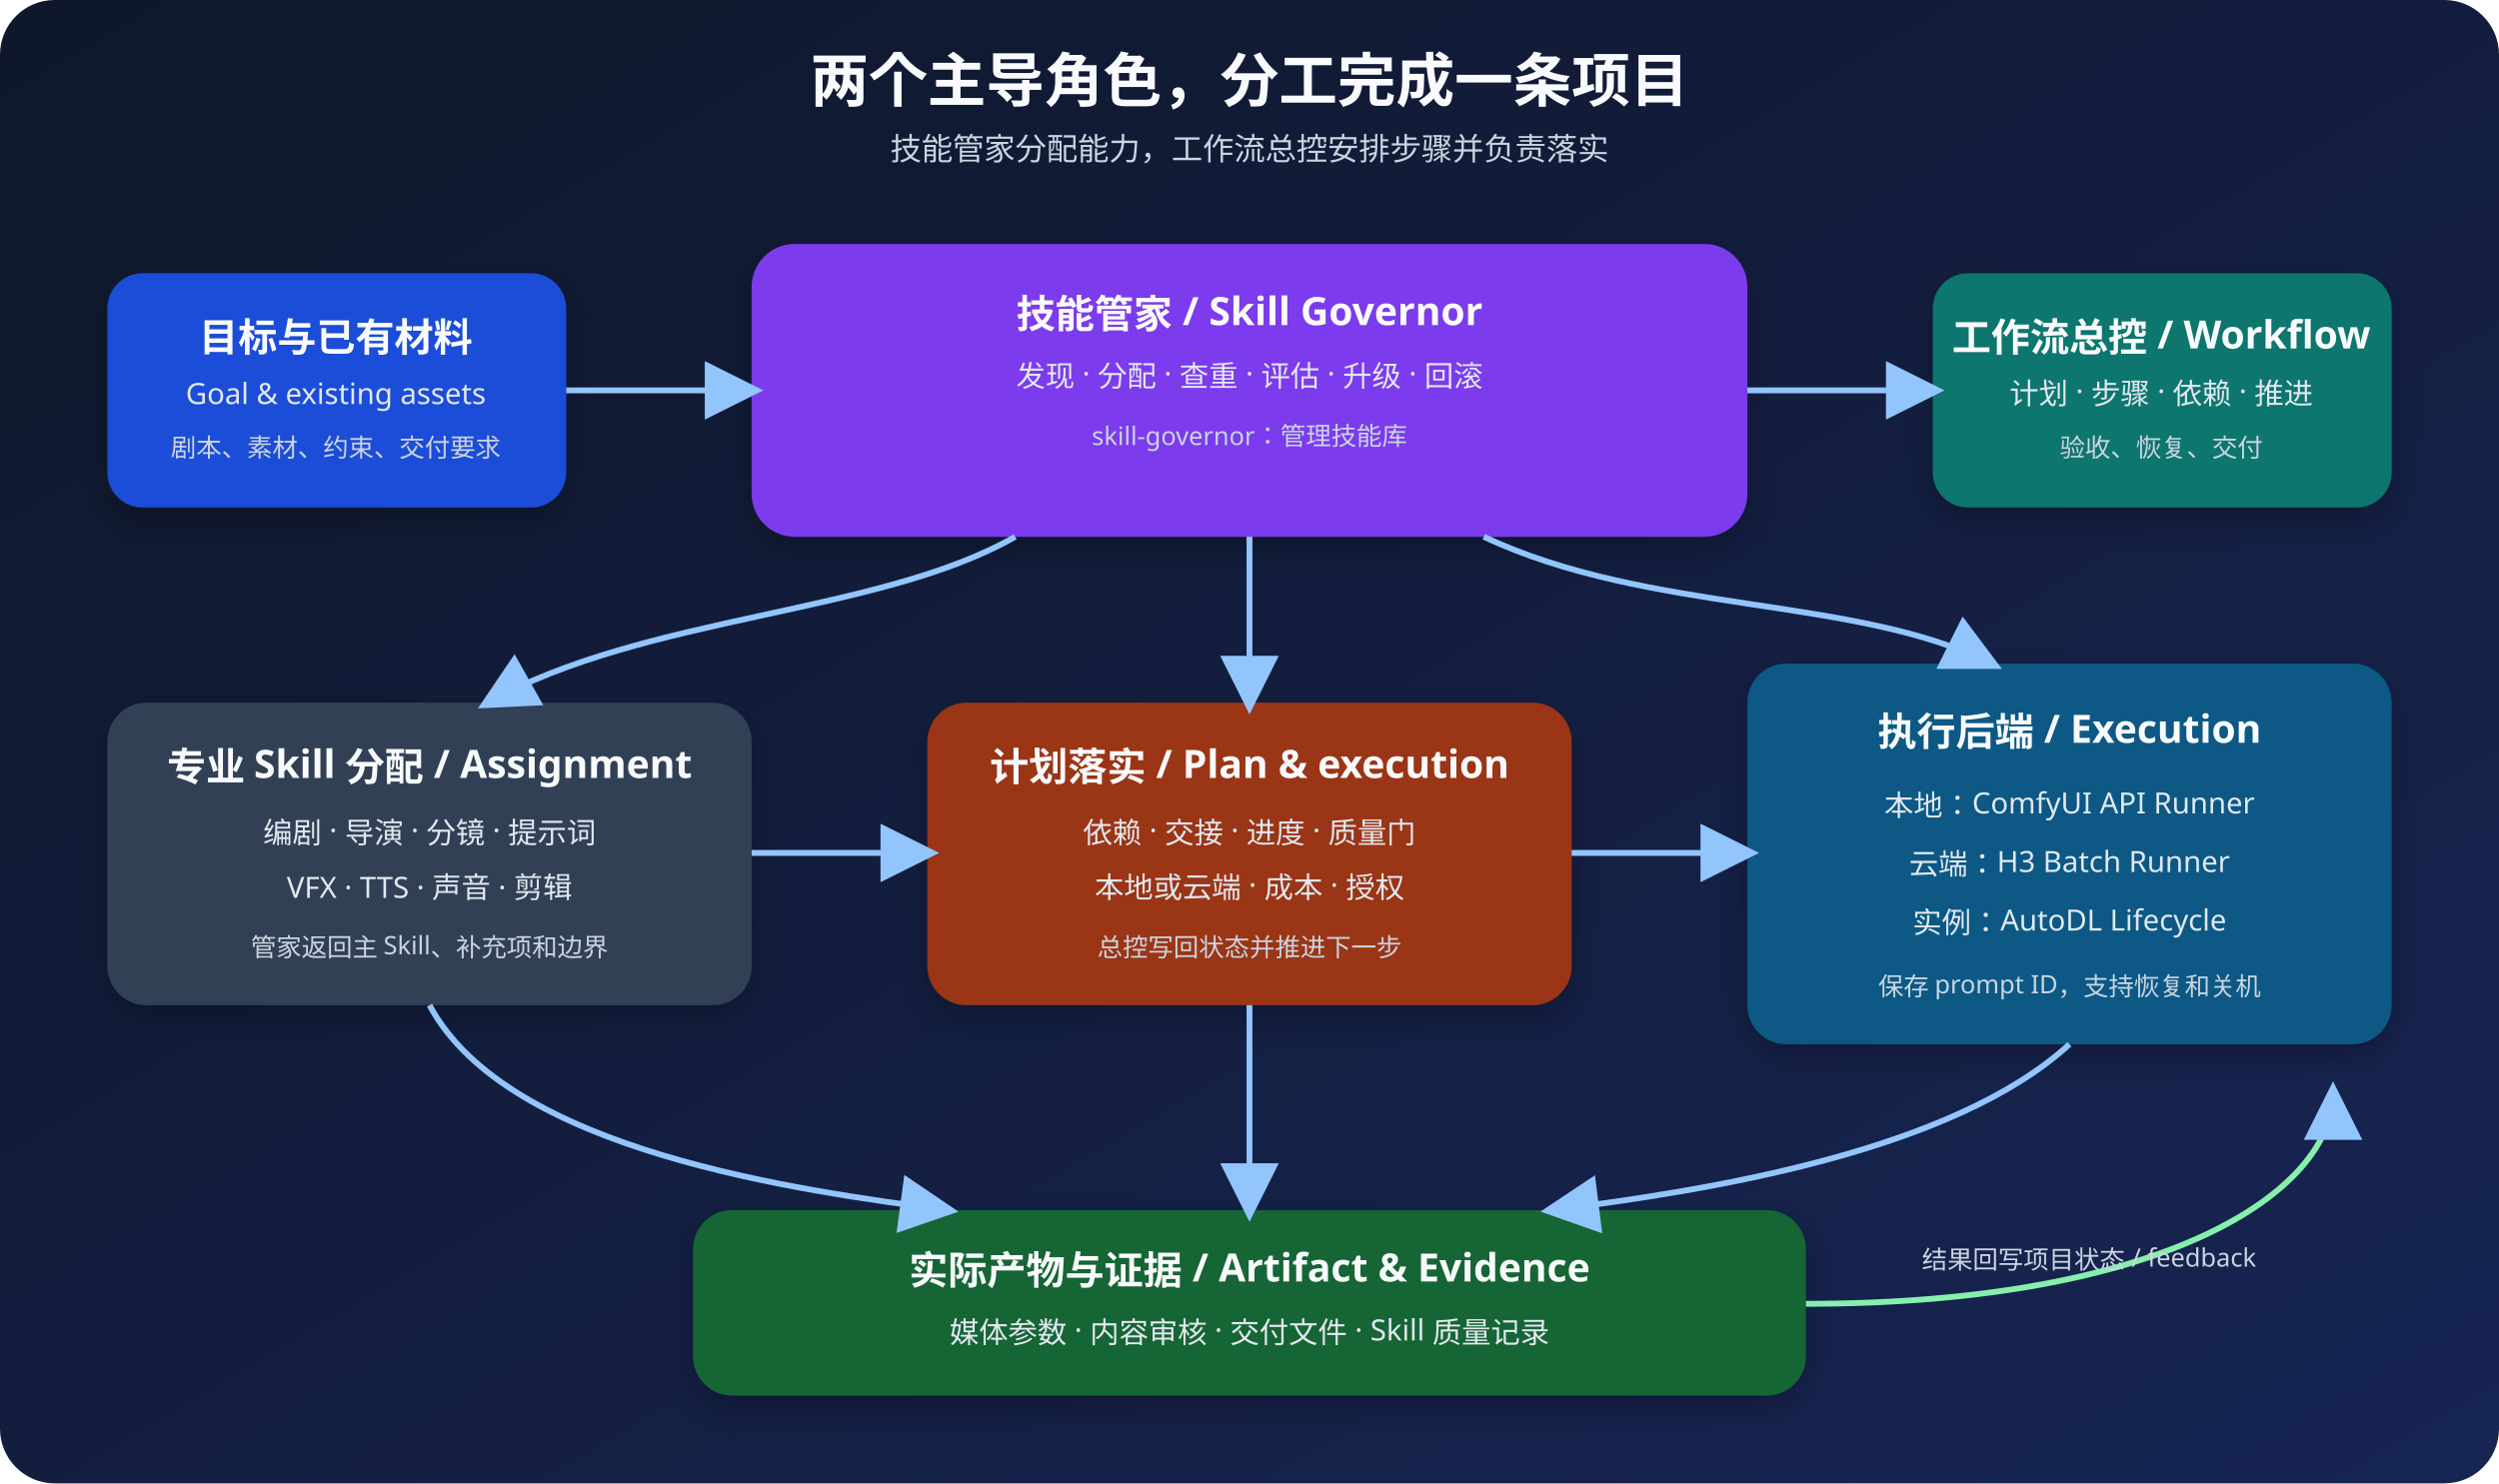
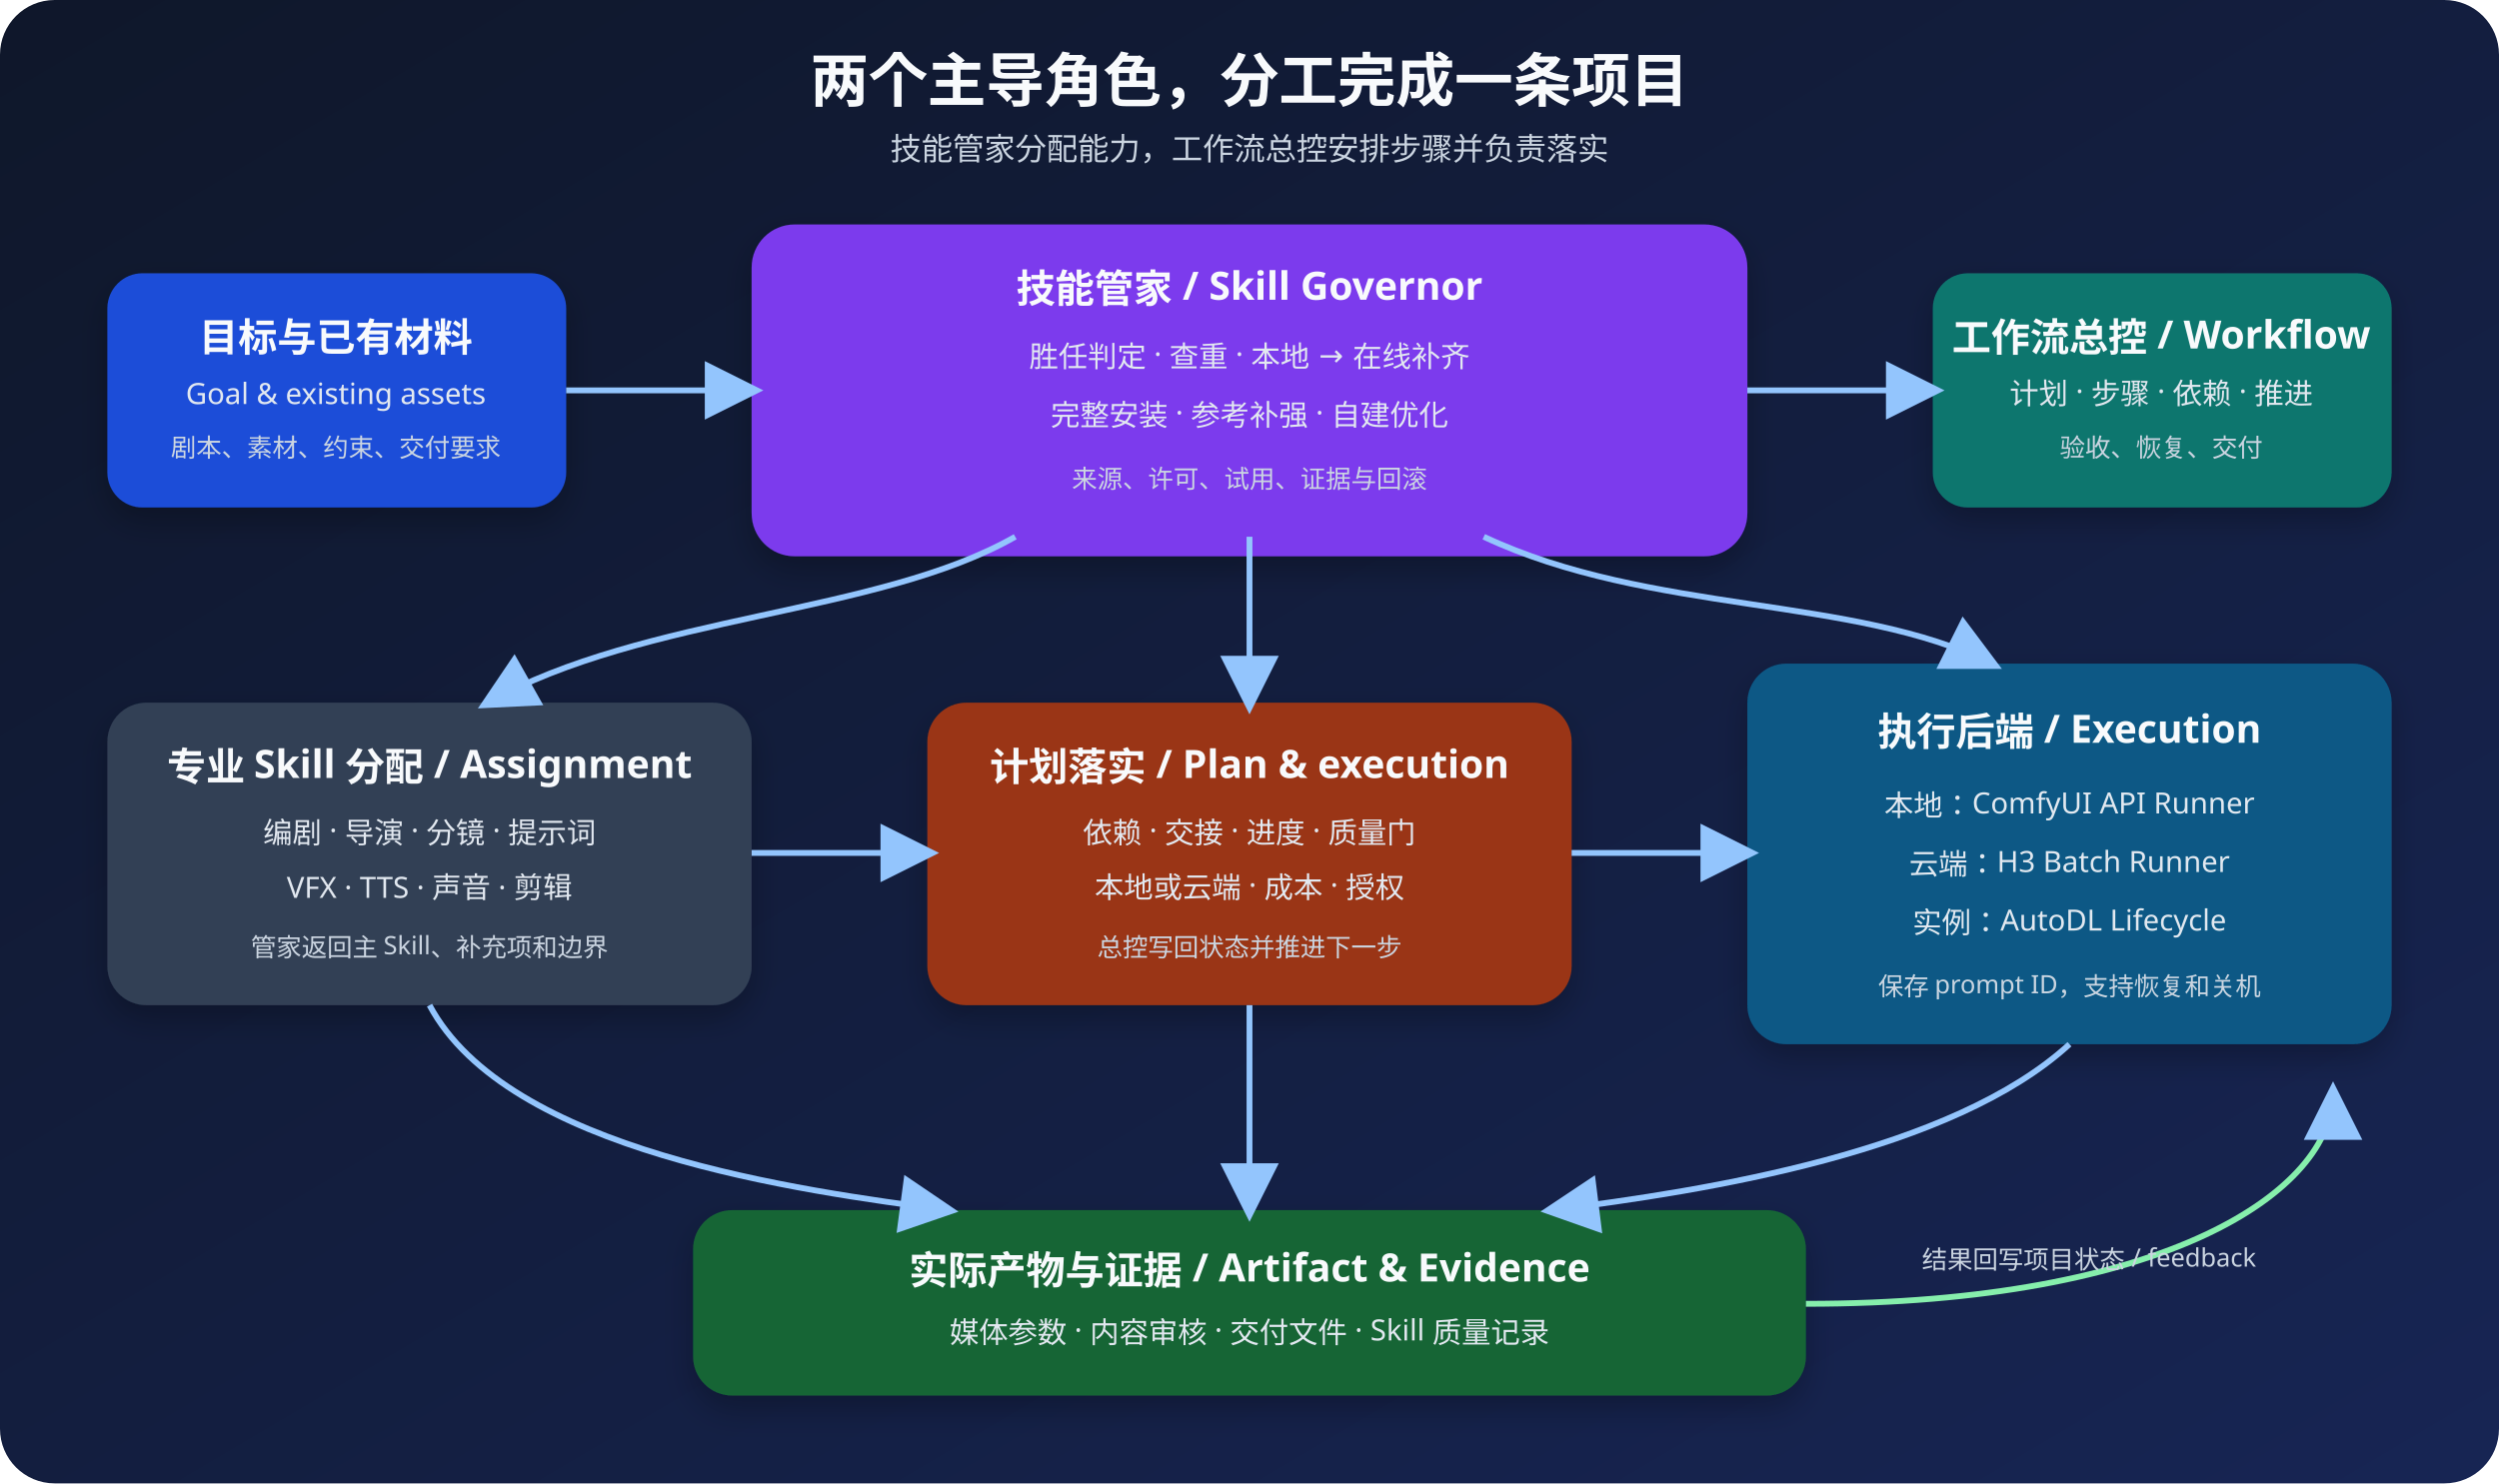
<svg xmlns="http://www.w3.org/2000/svg" width="1280" height="760" viewBox="0 0 1280 760" role="img" aria-labelledby="title desc">
  <defs>
    <linearGradient id="bg" x1="0" y1="0" x2="1" y2="1">
      <stop stop-color="#0f172a" />
      <stop offset="1" stop-color="#172554" />
    </linearGradient>
    <filter id="shadow" x="-20%" y="-20%" width="140%" height="140%">
      <feDropShadow dx="0" dy="7" stdDeviation="8" flood-opacity=".25" />
    </filter>
    <marker id="arrow" markerWidth="10" markerHeight="10" refX="8" refY="5" orient="auto">
      <path d="M0,0 L10,5 L0,10 z" fill="#93c5fd" />
    </marker>
    <style>
      .title{font:700 30px 'Segoe UI','Microsoft YaHei',sans-serif;fill:#f8fafc}.sub{font:16px 'Segoe UI','Microsoft YaHei',sans-serif;fill:#cbd5e1}.h{font:700 20px 'Segoe UI','Microsoft YaHei',sans-serif;fill:#f8fafc}.t{font:15px 'Segoe UI','Microsoft YaHei',sans-serif;fill:#e2e8f0}.small{font:13px 'Segoe UI','Microsoft YaHei',sans-serif;fill:#cbd5e1}.line{stroke:#93c5fd;stroke-width:3;fill:none;marker-end:url(#arrow)}
    </style>
  </defs>
  <rect width="1280" height="760" rx="28" fill="url(#bg)" />
  <text x="640" y="52" text-anchor="middle" class="title">两个主导角色，分工完成一条项目</text>
  <text x="640" y="82" text-anchor="middle" class="sub">技能管家分配能力，工作流总控安排步骤并负责落实</text>
  <g filter="url(#shadow)">
    <rect x="55" y="140" width="235" height="120" rx="18" fill="#1d4ed8" />
    <text x="172" y="180" text-anchor="middle" class="h">目标与已有材料</text>
    <text x="172" y="207" text-anchor="middle" class="t">Goal &amp; existing assets</text>
    <text x="172" y="234" text-anchor="middle" class="small">剧本、素材、约束、交付要求</text>
-     <rect x="385" y="125" width="510" height="150" rx="22" fill="#7c3aed" />
-     <text x="640" y="168" text-anchor="middle" class="h">技能管家 / Skill Governor</text>
-     <text x="640" y="198" text-anchor="middle" class="t">发现 · 分配 · 查重 · 评估 · 升级 · 回滚</text>
-     <text x="640" y="228" text-anchor="middle" class="small">skill-governor：管理技能库</text>
+     <rect x="385" y="115" width="510" height="170" rx="22" fill="#7c3aed" />
+     <text x="640" y="155" text-anchor="middle" class="h">技能管家 / Skill Governor</text>
+     <text x="640" y="188" text-anchor="middle" class="t">胜任判定 · 查重 · 本地 → 在线补齐</text>
+     <text x="640" y="218" text-anchor="middle" class="t">完整安装 · 参考补强 · 自建优化</text>
+     <text x="640" y="250" text-anchor="middle" class="small">来源、许可、试用、证据与回滚</text>
    <rect x="990" y="140" width="235" height="120" rx="18" fill="#0f766e" />
    <text x="1107" y="180" text-anchor="middle" class="h">工作流总控 / Workflow</text>
    <text x="1107" y="207" text-anchor="middle" class="t">计划 · 步骤 · 依赖 · 推进</text>
    <text x="1107" y="234" text-anchor="middle" class="small">验收、恢复、交付</text>
    <rect x="55" y="360" width="330" height="155" rx="20" fill="#334155" />
    <text x="220" y="400" text-anchor="middle" class="h">专业 Skill 分配 / Assignment</text>
    <text x="220" y="432" text-anchor="middle" class="t">编剧 · 导演 · 分镜 · 提示词</text>
    <text x="220" y="460" text-anchor="middle" class="t">VFX · TTS · 声音 · 剪辑</text>
    <text x="220" y="490" text-anchor="middle" class="small">管家返回主 Skill、补充项和边界</text>
    <rect x="475" y="360" width="330" height="155" rx="20" fill="#9a3412" />
    <text x="640" y="400" text-anchor="middle" class="h">计划落实 / Plan &amp; execution</text>
    <text x="640" y="432" text-anchor="middle" class="t">依赖 · 交接 · 进度 · 质量门</text>
    <text x="640" y="460" text-anchor="middle" class="t">本地或云端 · 成本 · 授权</text>
    <text x="640" y="490" text-anchor="middle" class="small">总控写回状态并推进下一步</text>
    <rect x="895" y="340" width="330" height="195" rx="20" fill="#075985" />
    <text x="1060" y="382" text-anchor="middle" class="h">执行后端 / Execution</text>
    <text x="1060" y="418" text-anchor="middle" class="t">本地：ComfyUI API Runner</text>
    <text x="1060" y="448" text-anchor="middle" class="t">云端：H3 Batch Runner</text>
    <text x="1060" y="478" text-anchor="middle" class="t">实例：AutoDL Lifecycle</text>
    <text x="1060" y="510" text-anchor="middle" class="small">保存 prompt ID，支持恢复和关机</text>
    <rect x="355" y="620" width="570" height="95" rx="20" fill="#166534" />
    <text x="640" y="658" text-anchor="middle" class="h">实际产物与证据 / Artifact &amp; Evidence</text>
    <text x="640" y="688" text-anchor="middle" class="t">媒体参数 · 内容审核 · 交付文件 · Skill 质量记录</text>
  </g>
  <path class="line" d="M290 200 H385" />
  <path class="line" d="M895 200 H990" />
  <path class="line" d="M520 275 C450 315 330 315 250 360" />
  <path class="line" d="M640 275 V360" />
  <path class="line" d="M760 275 C845 315 950 305 1020 340" />
  <path class="line" d="M385 437 H475" />
  <path class="line" d="M805 437 H895" />
  <path class="line" d="M220 515 C260 590 410 610 485 620" />
  <path class="line" d="M640 515 V620" />
  <path class="line" d="M1060 535 C1000 590 875 610 795 620" />
  <path d="M925 668 C1110 668 1195 610 1195 560" stroke="#86efac" stroke-width="3" fill="none" marker-end="url(#arrow)" />
  <text x="1070" y="650" text-anchor="middle" class="small">结果回写项目状态 / feedback</text>
</svg>
